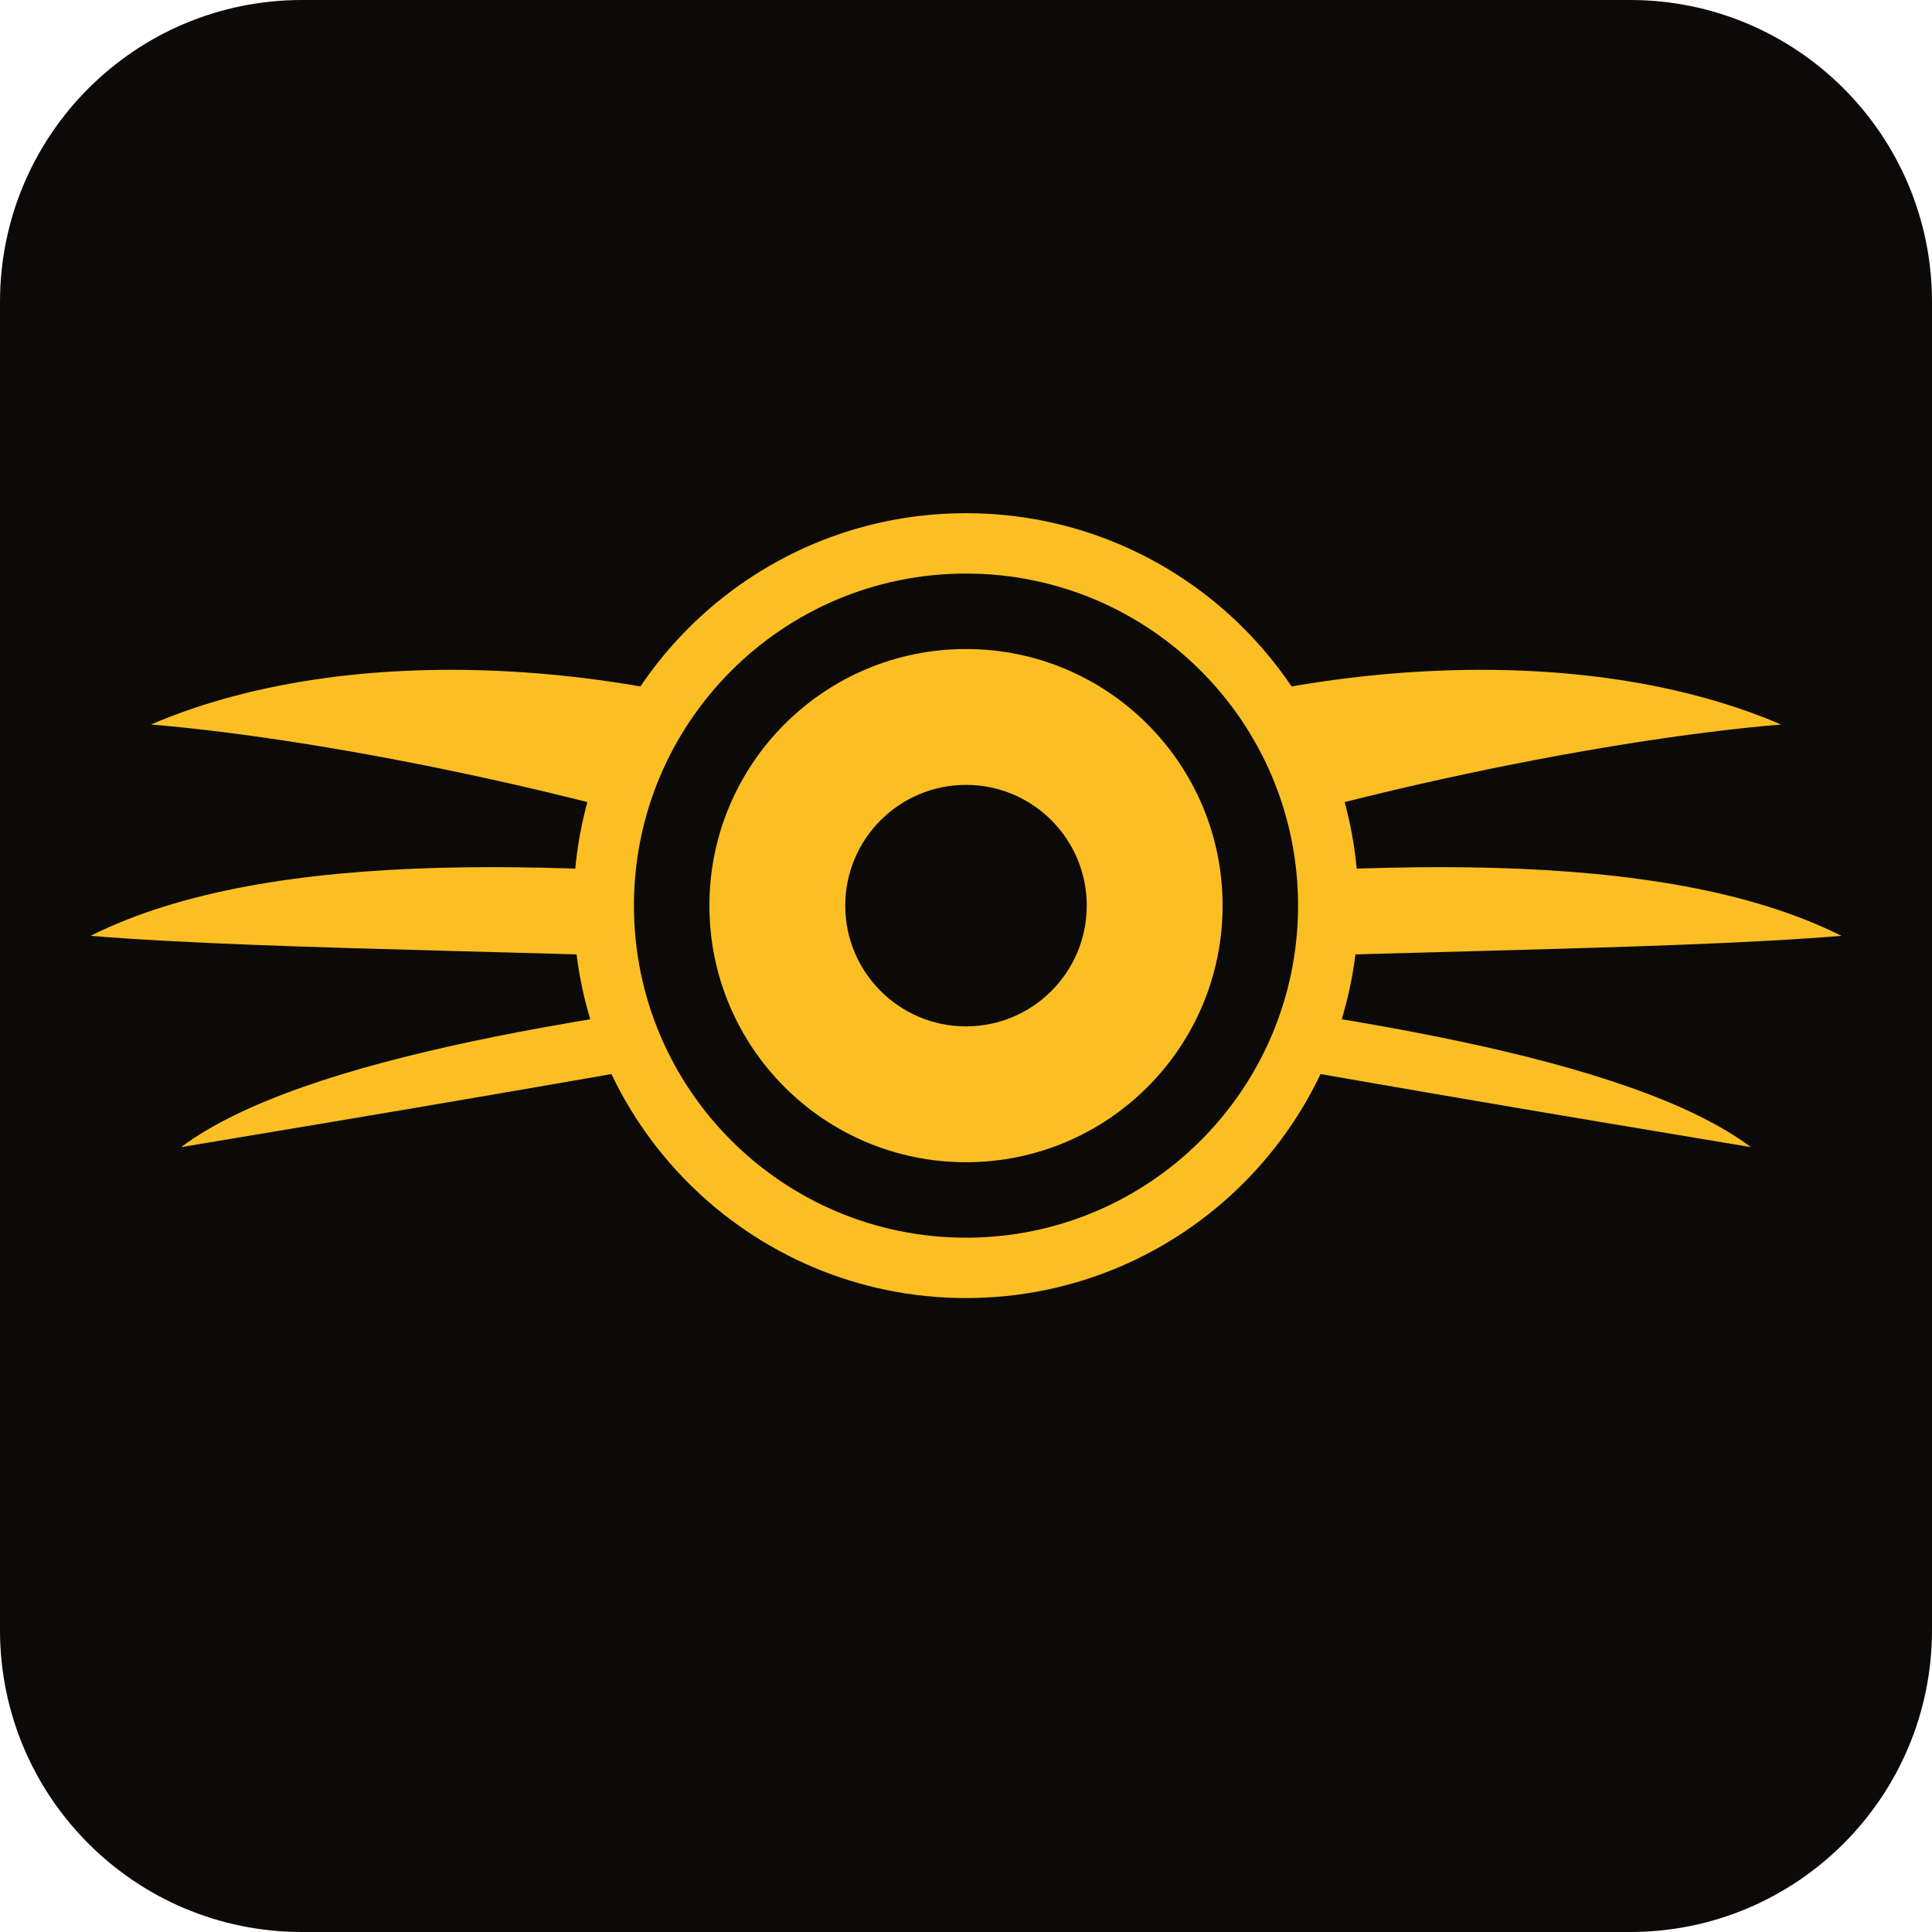
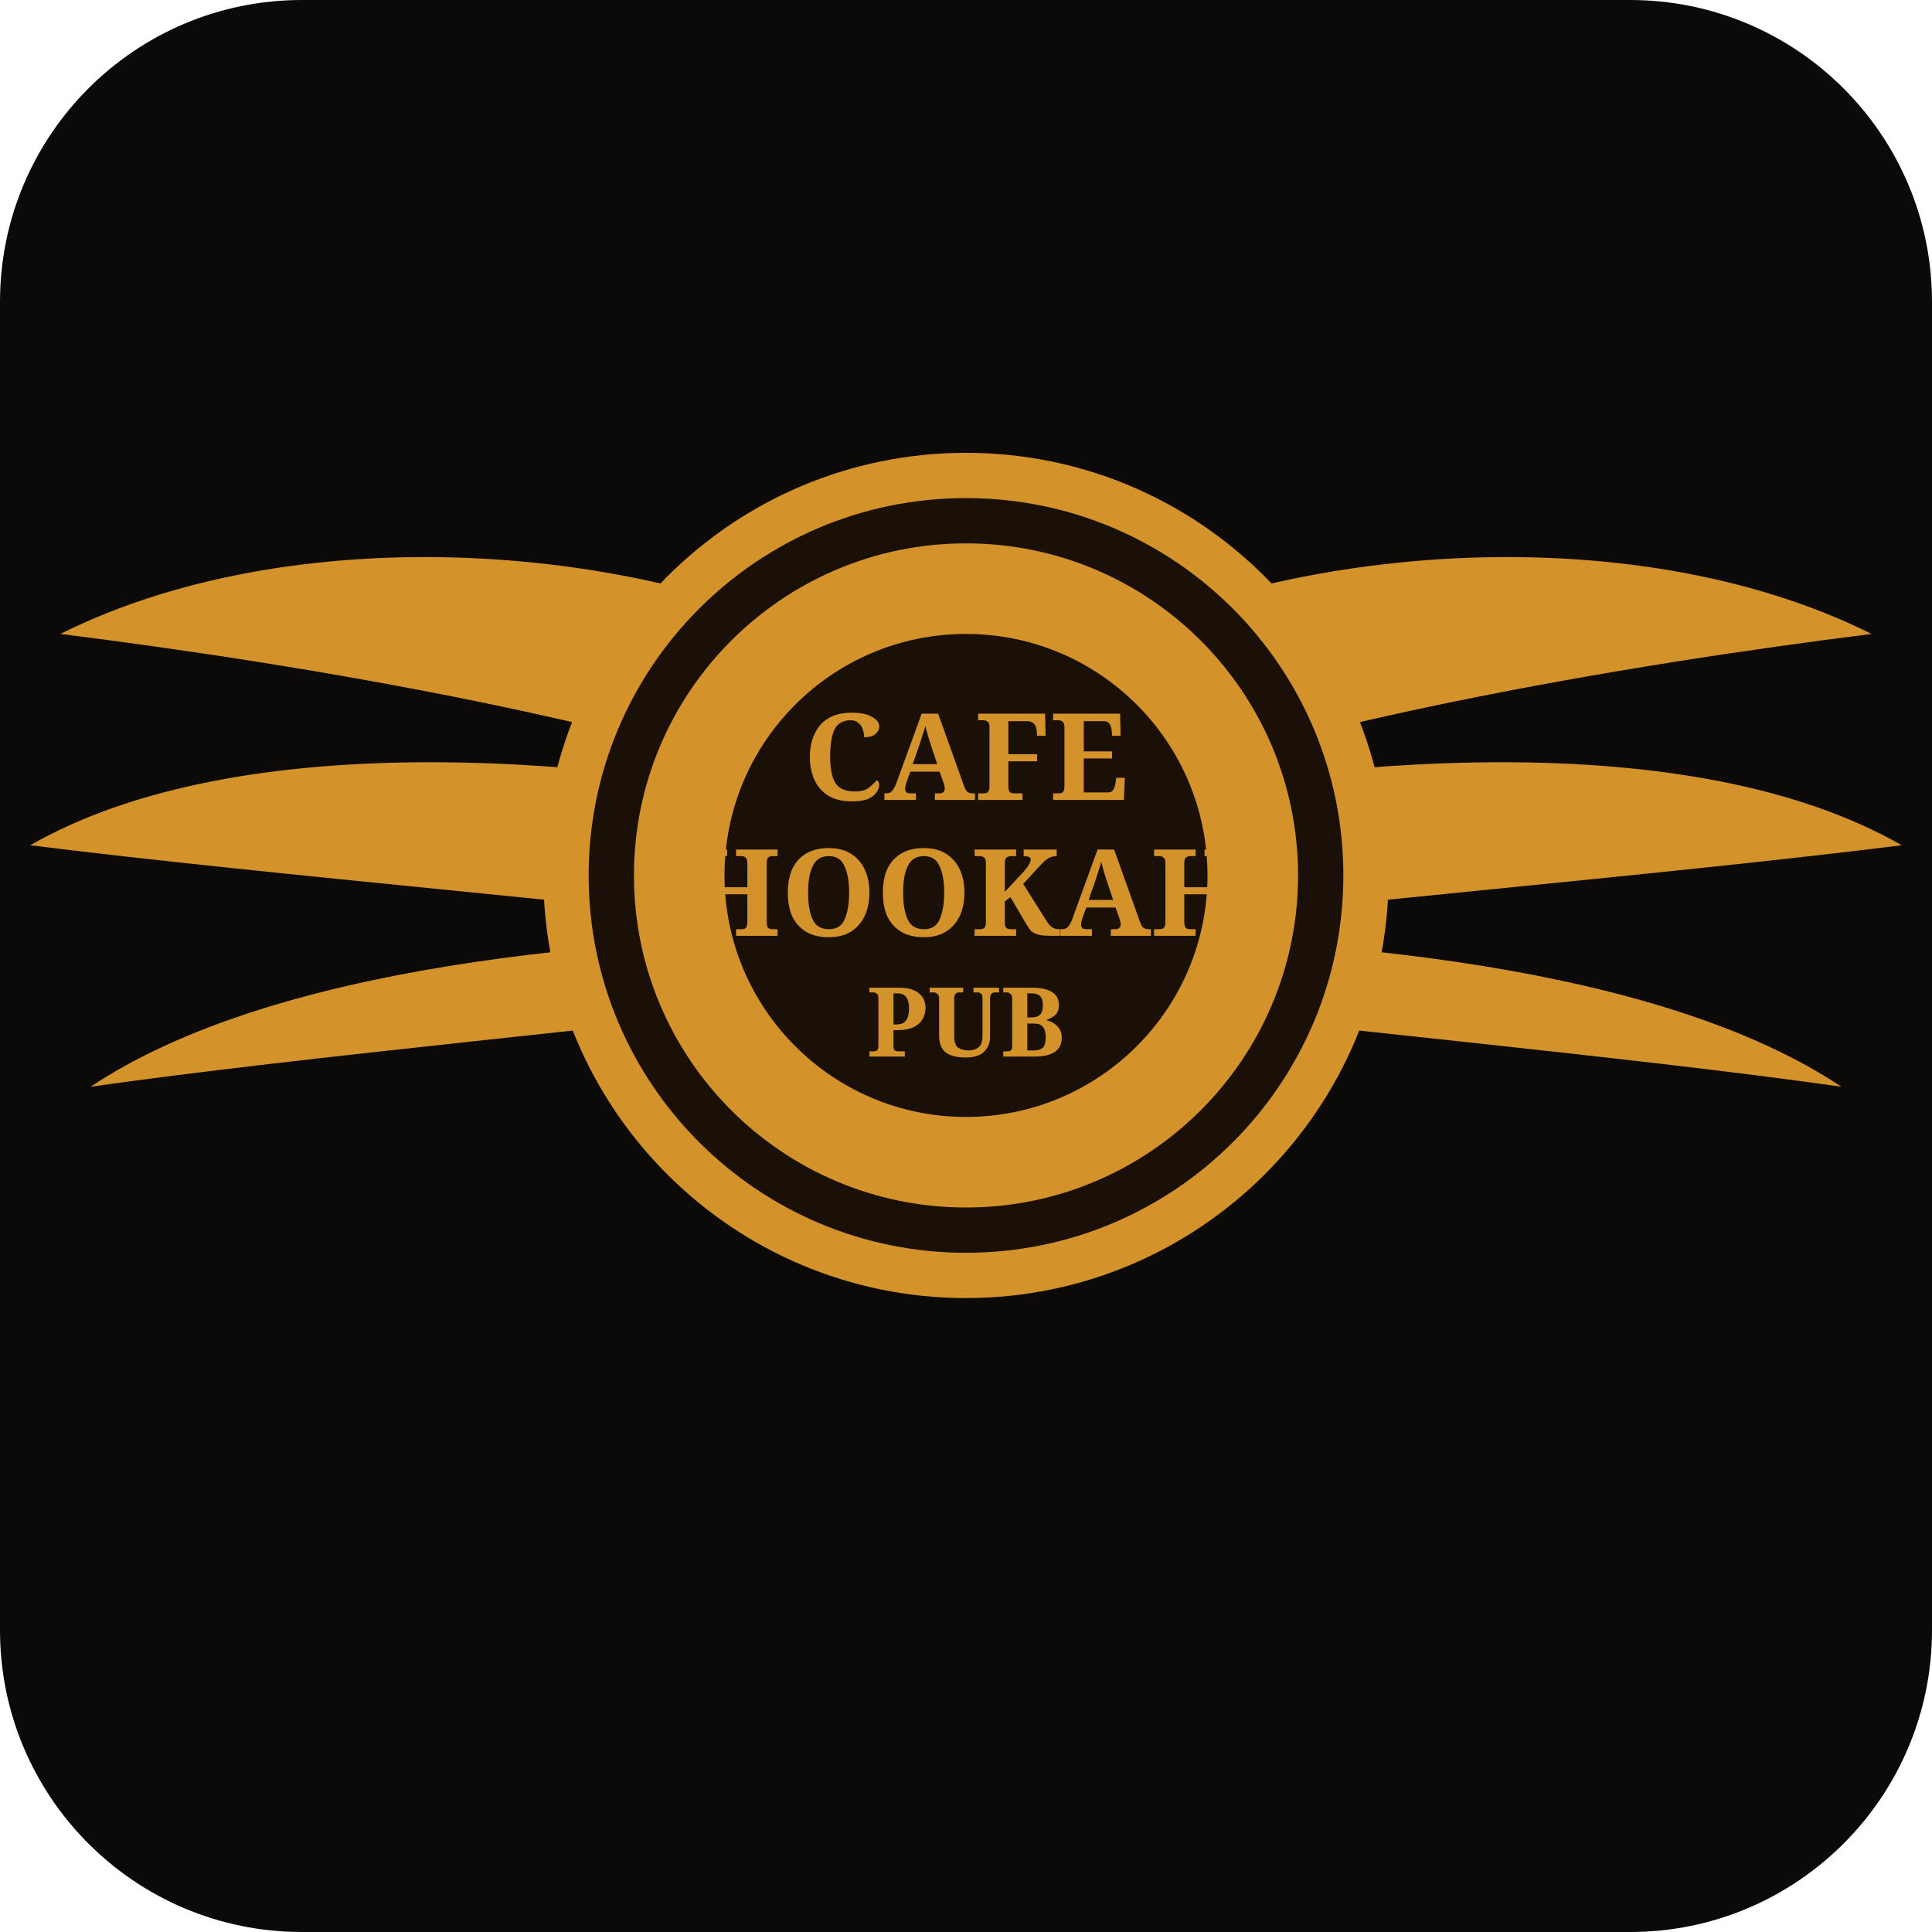
<svg xmlns="http://www.w3.org/2000/svg" viewBox="0 0 64 64">
  <rect width="64" height="64" rx="10" fill="#0c0a09" />
-   <path d="M29 25 C22 22 12 21 5 24 C11 24.5 21 26.5 29 29.5Z" fill="#fbbf24" />
-   <path d="M29 29.5 C19 28.5 9 28 3 31 C9 31.5 20 31.5 29 32Z" fill="#fbbf24" />
-   <path d="M29 32.5 C20 33.5 10 35 6 38 C12 37 21 35.5 29 34Z" fill="#fbbf24" />
-   <path d="M35 25 C42 22 52 21 59 24 C53 24.5 43 26.5 35 29.5Z" fill="#fbbf24" />
-   <path d="M35 29.5 C45 28.5 55 28 61 31 C55 31.5 44 31.5 35 32Z" fill="#fbbf24" />
-   <path d="M35 32.5 C44 33.5 54 35 58 38 C52 37 43 35.5 35 34Z" fill="#fbbf24" />
-   <circle cx="32" cy="30" r="13" fill="#fbbf24" />
-   <circle cx="32" cy="30" r="11" fill="#0c0a09" />
-   <circle cx="32" cy="30" r="8.5" fill="#fbbf24" />
-   <circle cx="32" cy="30" r="4" fill="#0c0a09" />
+   <path d="M29 22 C22 18 10 17 2 21 C10 22 22 24 29 27Z" fill="#d4922a" />
+   <path d="M29 27 C20 25 8 24 1 28 C9 29 21 30 29 31Z" fill="#d4922a" />
+   <path d="M29 31 C20 31 9 32 3 36 C10 35 21 34 29 33Z" fill="#d4922a" />
+   <path d="M35 22 C42 18 54 17 62 21 C54 22 42 24 35 27Z" fill="#d4922a" />
+   <path d="M35 27 C44 25 56 24 63 28 C55 29 43 30 35 31Z" fill="#d4922a" />
+   <path d="M35 31 C44 31 55 32 61 36 C54 35 43 34 35 33Z" fill="#d4922a" />
+   <circle cx="32" cy="29" r="14" fill="#d4922a" />
+   <circle cx="32" cy="29" r="12.5" fill="#1a1008" />
+   <circle cx="32" cy="29" r="11" fill="#d4922a" />
+   <circle cx="32" cy="29" r="8" fill="#1a1008" />
+   <text x="32" y="26.5" text-anchor="middle" font-family="Georgia,serif" font-weight="bold" font-size="4" fill="#d4922a">CAFE</text>
+   <text x="32" y="31" text-anchor="middle" font-family="Georgia,serif" font-weight="bold" font-size="4" fill="#d4922a">HOOKAH</text>
+   <text x="32" y="35" text-anchor="middle" font-family="Georgia,serif" font-weight="bold" font-size="3.2" fill="#d4922a">PUB</text>
</svg>
